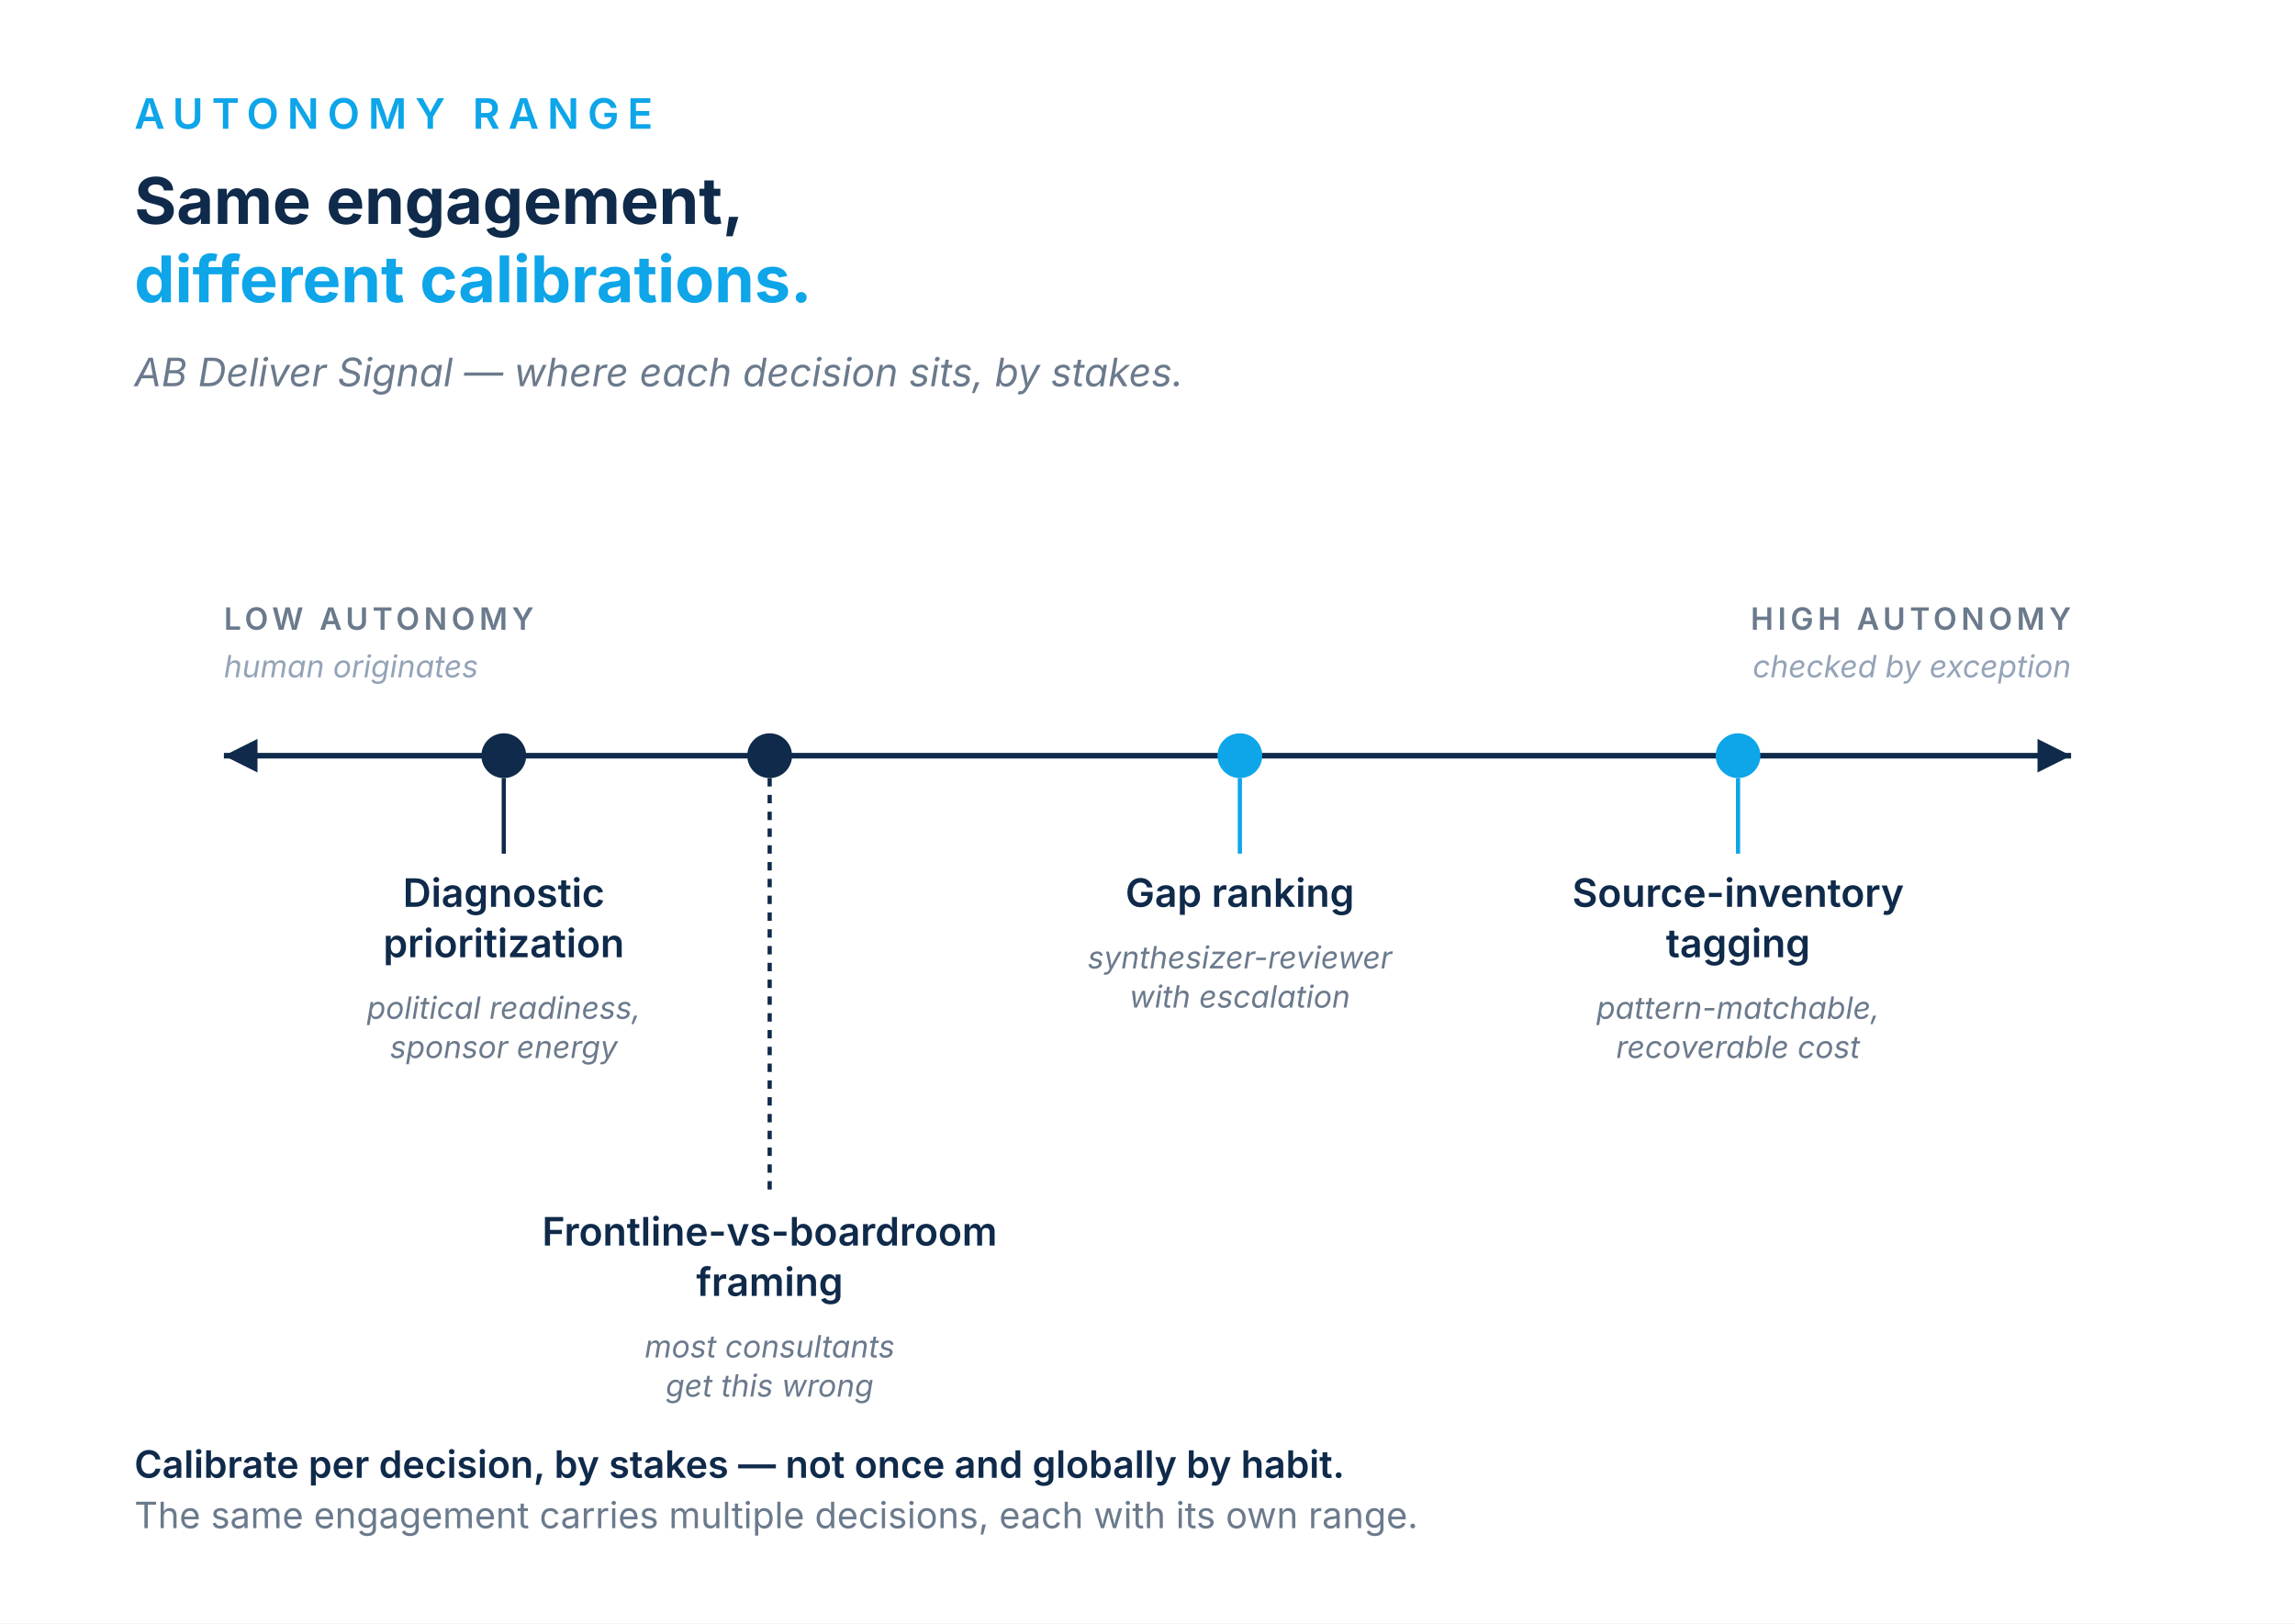
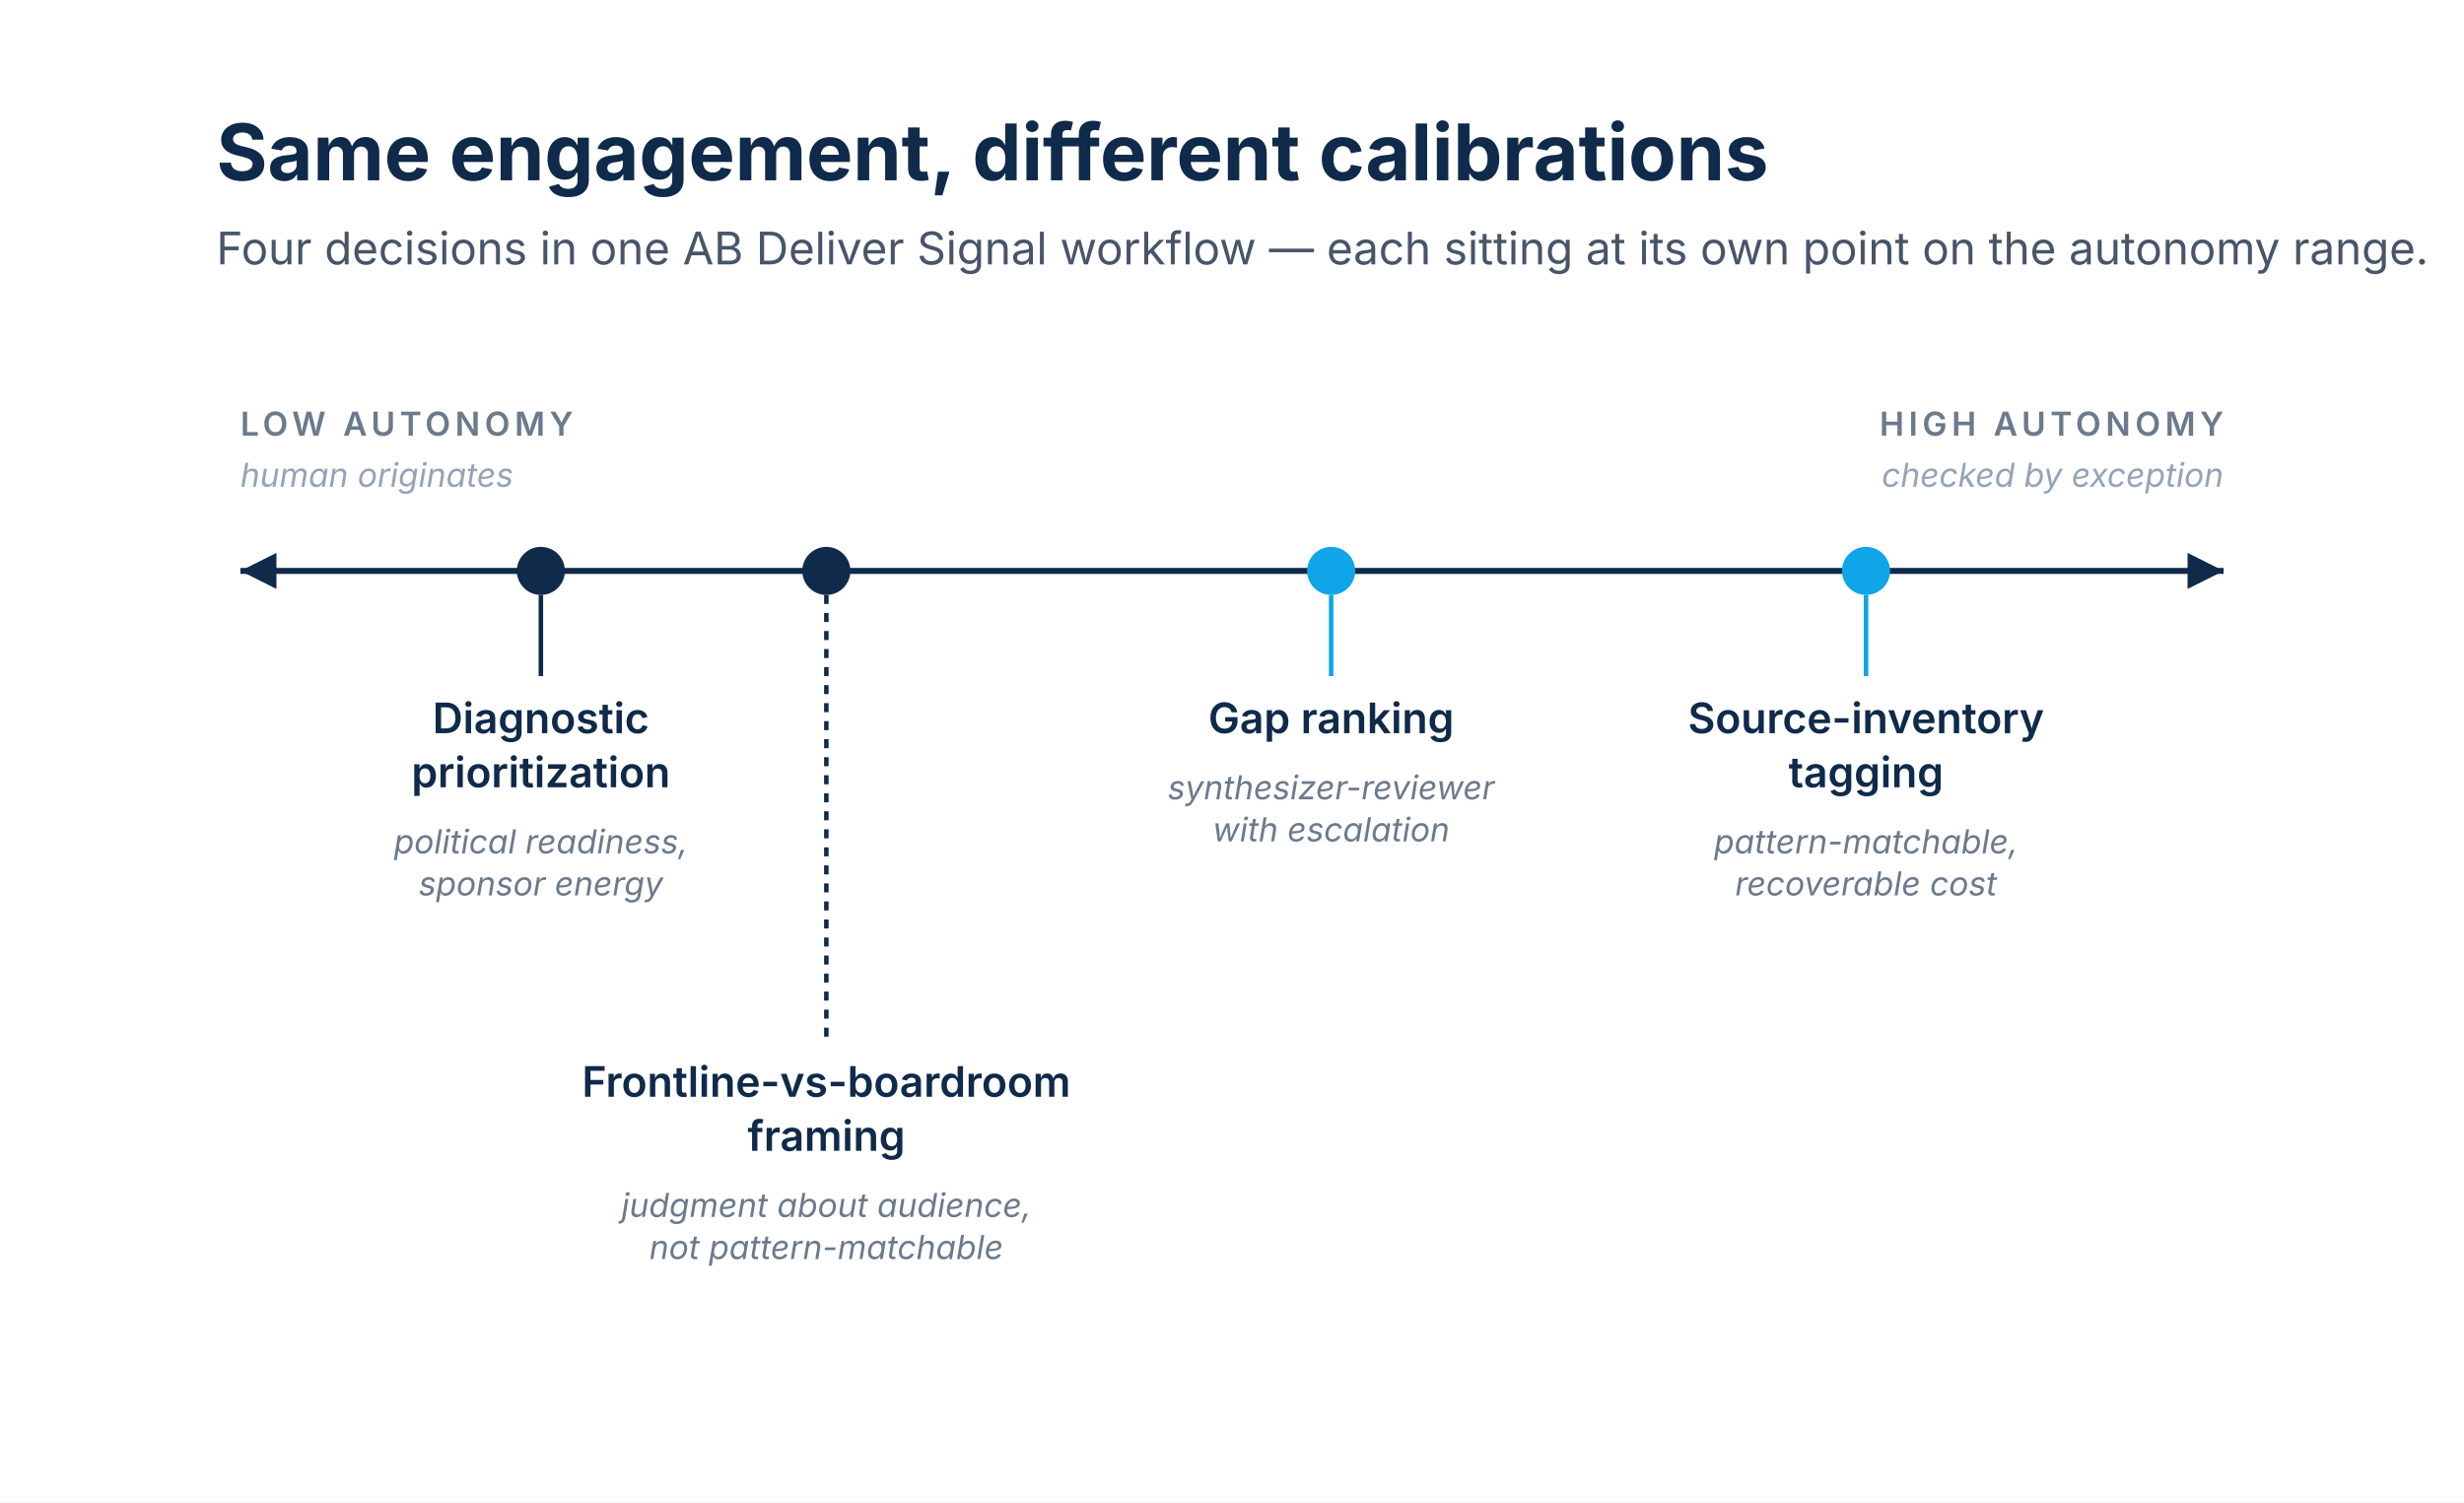
- <svg xmlns="http://www.w3.org/2000/svg" viewBox="0 0 820 580" role="img" aria-labelledby="ttl desc" font-family="Inter,Helvetica,Arial,sans-serif">
-   <rect width="820" height="580" fill="#FFFFFF" />
-   <text x="48" y="46" font-size="15" letter-spacing="3" fill="#0EA5E9" font-weight="600">AUTONOMY RANGE</text>
-   <text x="48" y="80" font-size="23" fill="#0F2A4A" font-weight="700">Same engagement,</text>
-   <text x="48" y="108" font-size="23" fill="#0EA5E9" font-weight="700">different calibrations.</text>
-   <text x="48" y="138" font-size="14" fill="#6B7A8C" font-style="italic">AB Deliver Signal — where each decision sits, by stakes.</text>
-   <text x="80" y="225" font-size="11" letter-spacing="1.5" fill="#6B7A8C" font-weight="600">LOW AUTONOMY</text>
-   <text x="80" y="242" font-size="11" fill="#94A3B8" font-style="italic">human originates</text>
-   <text x="740" y="225" font-size="11" letter-spacing="1.5" fill="#6B7A8C" font-weight="600" text-anchor="end">HIGH AUTONOMY</text>
-   <text x="740" y="242" font-size="11" fill="#94A3B8" font-style="italic" text-anchor="end">checked by exception</text>
-   <line x1="80" y1="270" x2="740" y2="270" stroke="#0F2A4A" stroke-width="2" />
-   <polygon points="80,270 92,264 92,276" fill="#0F2A4A" />
-   <polygon points="740,270 728,264 728,276" fill="#0F2A4A" />
-   <circle cx="180" cy="270" r="8" fill="#0F2A4A" />
-   <line x1="180" y1="278" x2="180" y2="305" stroke="#0F2A4A" stroke-width="1.5" />
-   <text x="180" y="324" font-size="14" fill="#0F2A4A" font-weight="600" text-anchor="middle">Diagnostic</text>
-   <text x="180" y="342" font-size="14" fill="#0F2A4A" font-weight="600" text-anchor="middle">prioritization</text>
-   <text x="180" y="364" font-size="11" fill="#6B7A8C" text-anchor="middle" font-style="italic">political readiness,</text>
-   <text x="180" y="378" font-size="11" fill="#6B7A8C" text-anchor="middle" font-style="italic">sponsor energy</text>
-   <circle cx="275" cy="270" r="8" fill="#0F2A4A" />
-   <line x1="275" y1="278" x2="275" y2="425" stroke="#0F2A4A" stroke-width="1.5" stroke-dasharray="3 3" />
-   <text x="275" y="445" font-size="14" fill="#0F2A4A" font-weight="600" text-anchor="middle">Frontline-vs-boardroom</text>
-   <text x="275" y="463" font-size="14" fill="#0F2A4A" font-weight="600" text-anchor="middle">framing</text>
-   <text x="275" y="485" font-size="11" fill="#6B7A8C" text-anchor="middle" font-style="italic">most consultants</text>
-   <text x="275" y="499" font-size="11" fill="#6B7A8C" text-anchor="middle" font-style="italic">get this wrong</text>
-   <circle cx="443" cy="270" r="8" fill="#0EA5E9" />
-   <line x1="443" y1="278" x2="443" y2="305" stroke="#0EA5E9" stroke-width="1.5" />
-   <text x="443" y="324" font-size="14" fill="#0F2A4A" font-weight="600" text-anchor="middle">Gap ranking</text>
-   <text x="443" y="346" font-size="11" fill="#6B7A8C" text-anchor="middle" font-style="italic">synthesizer-reviewer</text>
-   <text x="443" y="360" font-size="11" fill="#6B7A8C" text-anchor="middle" font-style="italic">with escalation</text>
-   <circle cx="621" cy="270" r="8" fill="#0EA5E9" />
-   <line x1="621" y1="278" x2="621" y2="305" stroke="#0EA5E9" stroke-width="1.5" />
-   <text x="621" y="324" font-size="14" fill="#0F2A4A" font-weight="600" text-anchor="middle">Source-inventory</text>
-   <text x="621" y="342" font-size="14" fill="#0F2A4A" font-weight="600" text-anchor="middle">tagging</text>
-   <text x="621" y="364" font-size="11" fill="#6B7A8C" text-anchor="middle" font-style="italic">pattern-matchable,</text>
-   <text x="621" y="378" font-size="11" fill="#6B7A8C" text-anchor="middle" font-style="italic">recoverable cost</text>
-   <text x="48" y="528" font-size="13.5" fill="#0F2A4A" font-weight="600">Calibrate per decision, by stakes — not once and globally by habit.</text>
-   <text x="48" y="546" font-size="13" fill="#6B7A8C">The same engagement carries multiple decisions, each with its own range.</text>
+ <svg xmlns="http://www.w3.org/2000/svg" viewBox="0 0 820 500" role="img" aria-labelledby="ttl desc" font-family="Inter,Helvetica,Arial,sans-serif">
+   <rect width="820" height="500" fill="#FFFFFF" />
+   <text x="72" y="60" font-size="26" fill="#0F2A4A" font-weight="700">Same engagement, different calibrations</text>
+   <text x="72" y="88" font-size="15" fill="#475569" font-weight="400">Four decisions in one AB Deliver Signal workflow — each sitting at its own point on the autonomy range.</text>
+   <text x="80" y="145" font-size="11" letter-spacing="1.5" fill="#6B7A8C" font-weight="600">LOW AUTONOMY</text>
+   <text x="80" y="162" font-size="11" fill="#94A3B8" font-style="italic">human originates</text>
+   <text x="740" y="145" font-size="11" letter-spacing="1.5" fill="#6B7A8C" font-weight="600" text-anchor="end">HIGH AUTONOMY</text>
+   <text x="740" y="162" font-size="11" fill="#94A3B8" font-style="italic" text-anchor="end">checked by exception</text>
+   <line x1="80" y1="190" x2="740" y2="190" stroke="#0F2A4A" stroke-width="2" />
+   <polygon points="80,190 92,184 92,196" fill="#0F2A4A" />
+   <polygon points="740,190 728,184 728,196" fill="#0F2A4A" />
+   <circle cx="180" cy="190" r="8" fill="#0F2A4A" />
+   <line x1="180" y1="198" x2="180" y2="225" stroke="#0F2A4A" stroke-width="1.5" />
+   <text x="180" y="244" font-size="14" fill="#0F2A4A" font-weight="600" text-anchor="middle">Diagnostic</text>
+   <text x="180" y="262" font-size="14" fill="#0F2A4A" font-weight="600" text-anchor="middle">prioritization</text>
+   <text x="180" y="284" font-size="11" fill="#6B7A8C" text-anchor="middle" font-style="italic">political readiness,</text>
+   <text x="180" y="298" font-size="11" fill="#6B7A8C" text-anchor="middle" font-style="italic">sponsor energy</text>
+   <circle cx="275" cy="190" r="8" fill="#0F2A4A" />
+   <line x1="275" y1="198" x2="275" y2="345" stroke="#0F2A4A" stroke-width="1.5" stroke-dasharray="3 3" />
+   <text x="275" y="365" font-size="14" fill="#0F2A4A" font-weight="600" text-anchor="middle">Frontline-vs-boardroom</text>
+   <text x="275" y="383" font-size="14" fill="#0F2A4A" font-weight="600" text-anchor="middle">framing</text>
+   <text x="275" y="405" font-size="11" fill="#6B7A8C" text-anchor="middle" font-style="italic">judgment about audience,</text>
+   <text x="275" y="419" font-size="11" fill="#6B7A8C" text-anchor="middle" font-style="italic">not pattern-matchable</text>
+   <circle cx="443" cy="190" r="8" fill="#0EA5E9" />
+   <line x1="443" y1="198" x2="443" y2="225" stroke="#0EA5E9" stroke-width="1.5" />
+   <text x="443" y="244" font-size="14" fill="#0F2A4A" font-weight="600" text-anchor="middle">Gap ranking</text>
+   <text x="443" y="266" font-size="11" fill="#6B7A8C" text-anchor="middle" font-style="italic">synthesizer-reviewer</text>
+   <text x="443" y="280" font-size="11" fill="#6B7A8C" text-anchor="middle" font-style="italic">with escalation</text>
+   <circle cx="621" cy="190" r="8" fill="#0EA5E9" />
+   <line x1="621" y1="198" x2="621" y2="225" stroke="#0EA5E9" stroke-width="1.5" />
+   <text x="621" y="244" font-size="14" fill="#0F2A4A" font-weight="600" text-anchor="middle">Source-inventory</text>
+   <text x="621" y="262" font-size="14" fill="#0F2A4A" font-weight="600" text-anchor="middle">tagging</text>
+   <text x="621" y="284" font-size="11" fill="#6B7A8C" text-anchor="middle" font-style="italic">pattern-matchable,</text>
+   <text x="621" y="298" font-size="11" fill="#6B7A8C" text-anchor="middle" font-style="italic">recoverable cost</text>
</svg>
